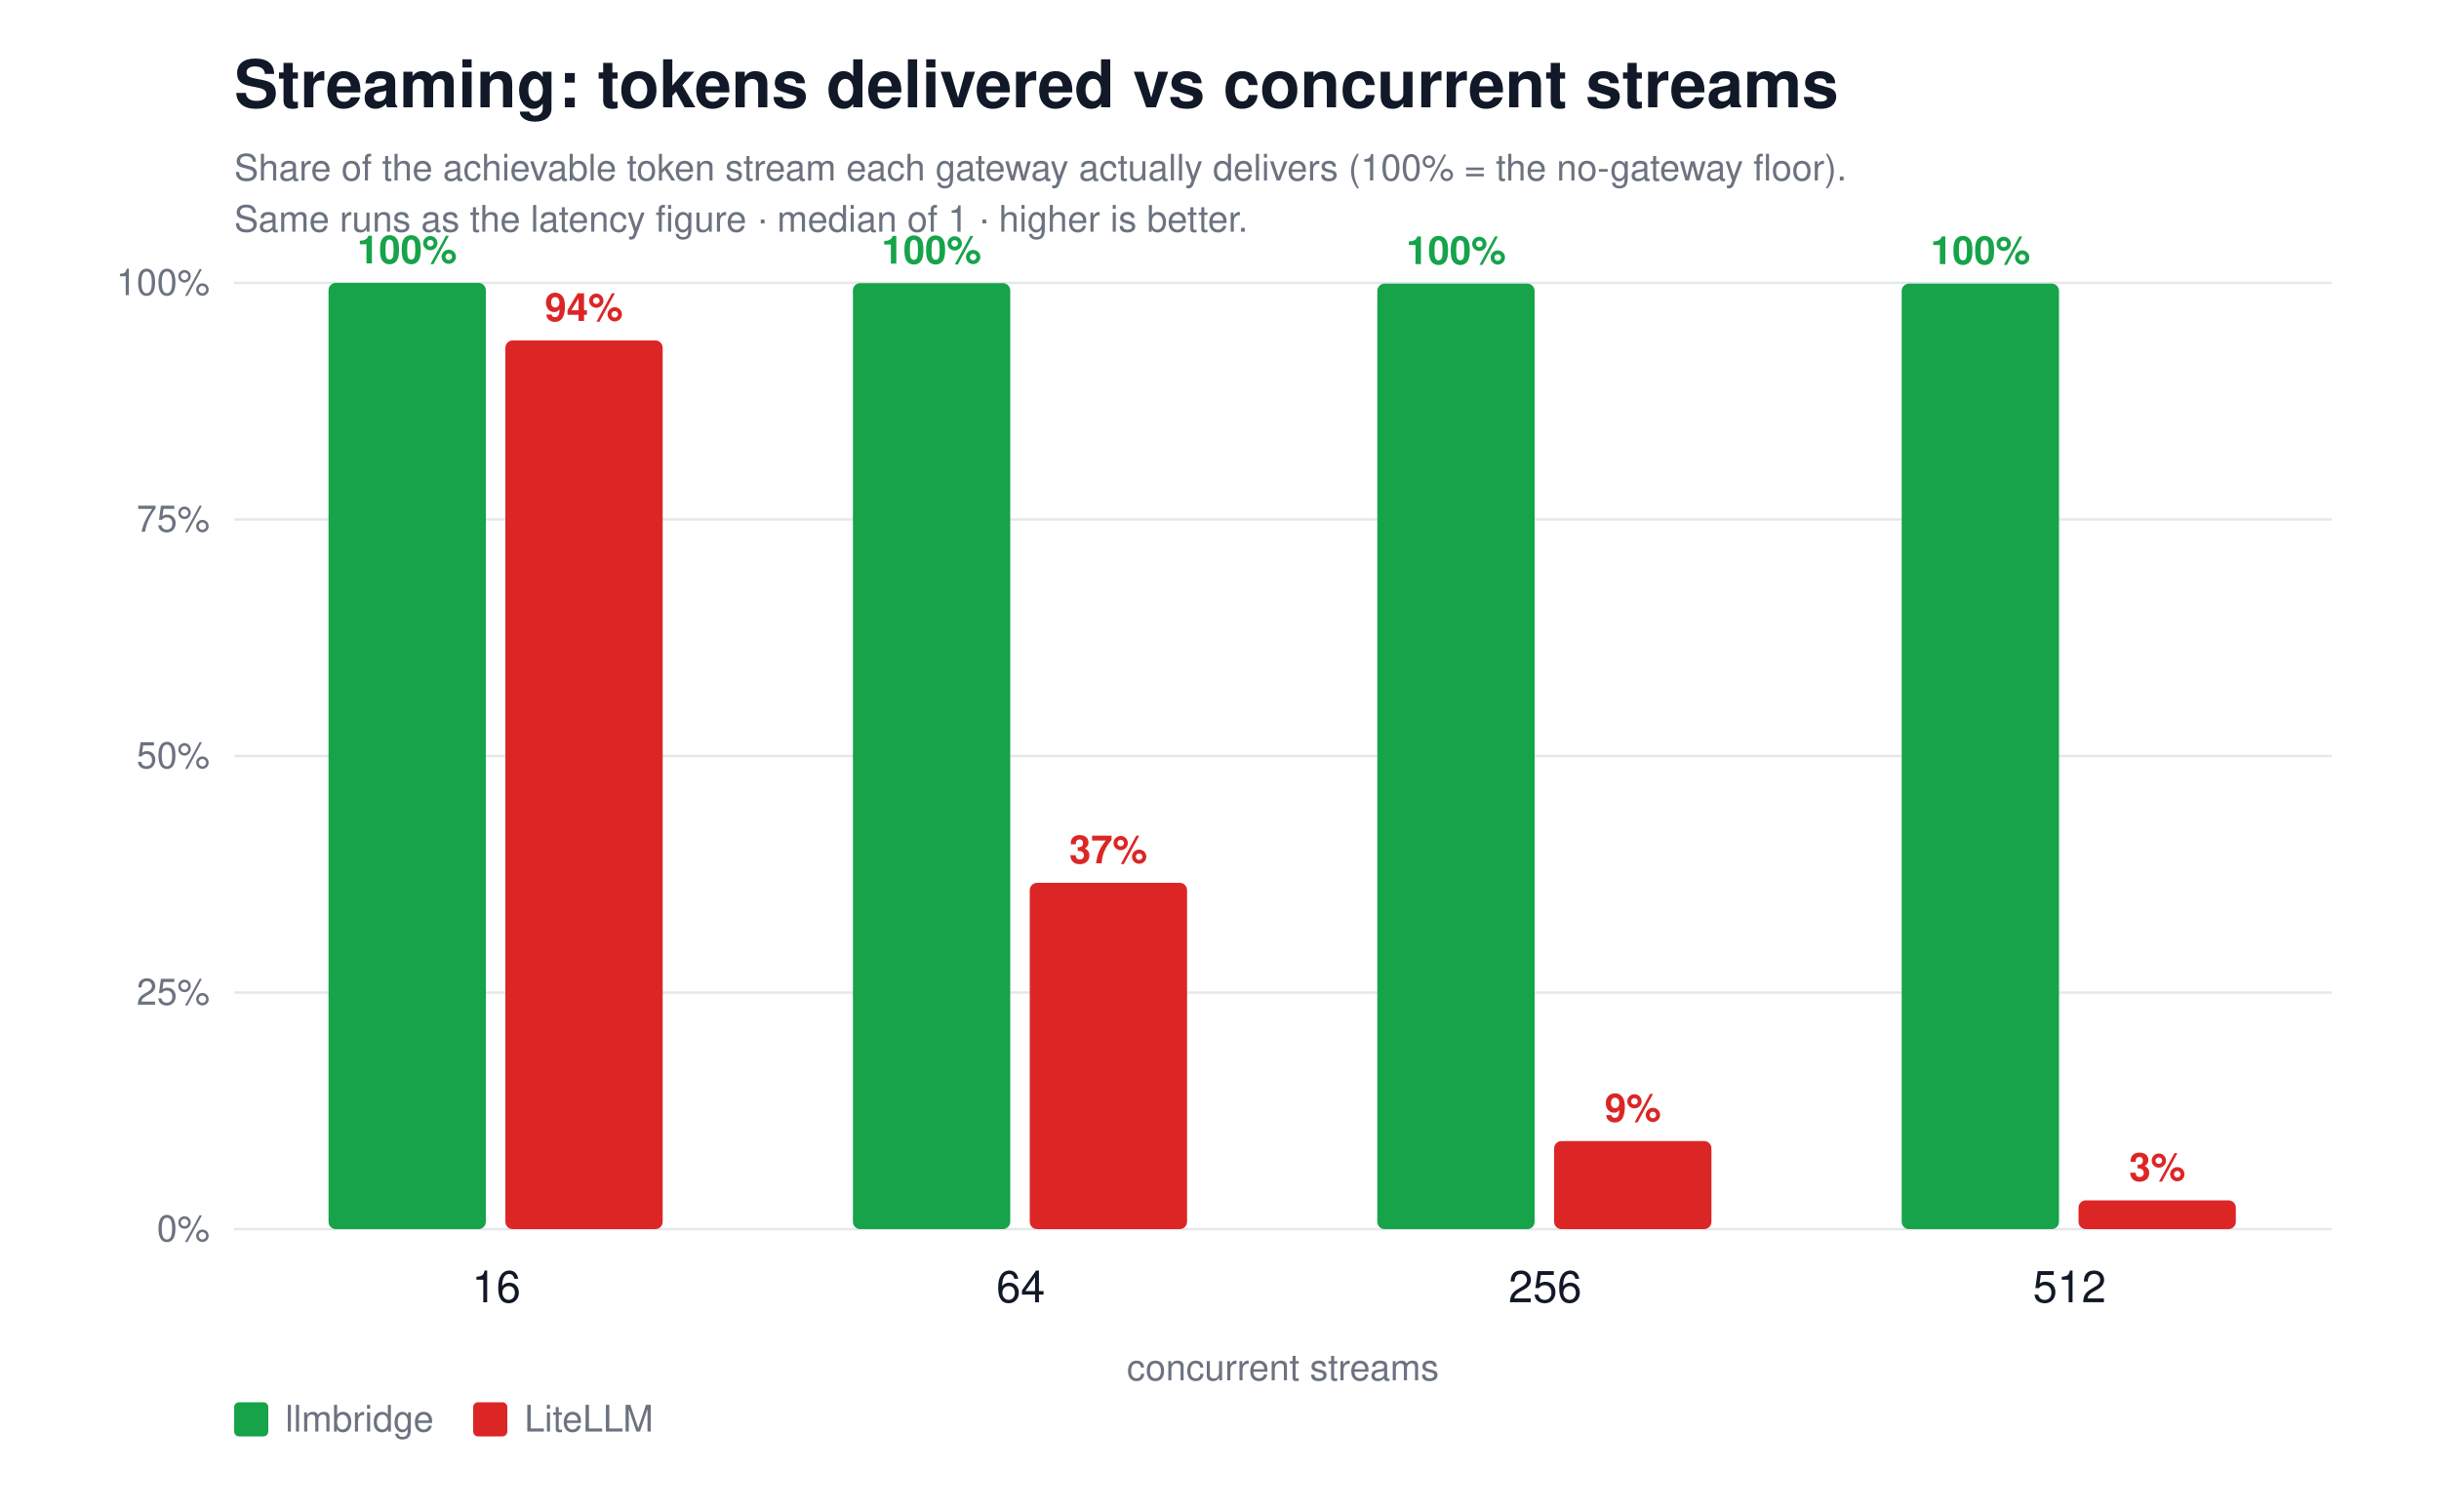
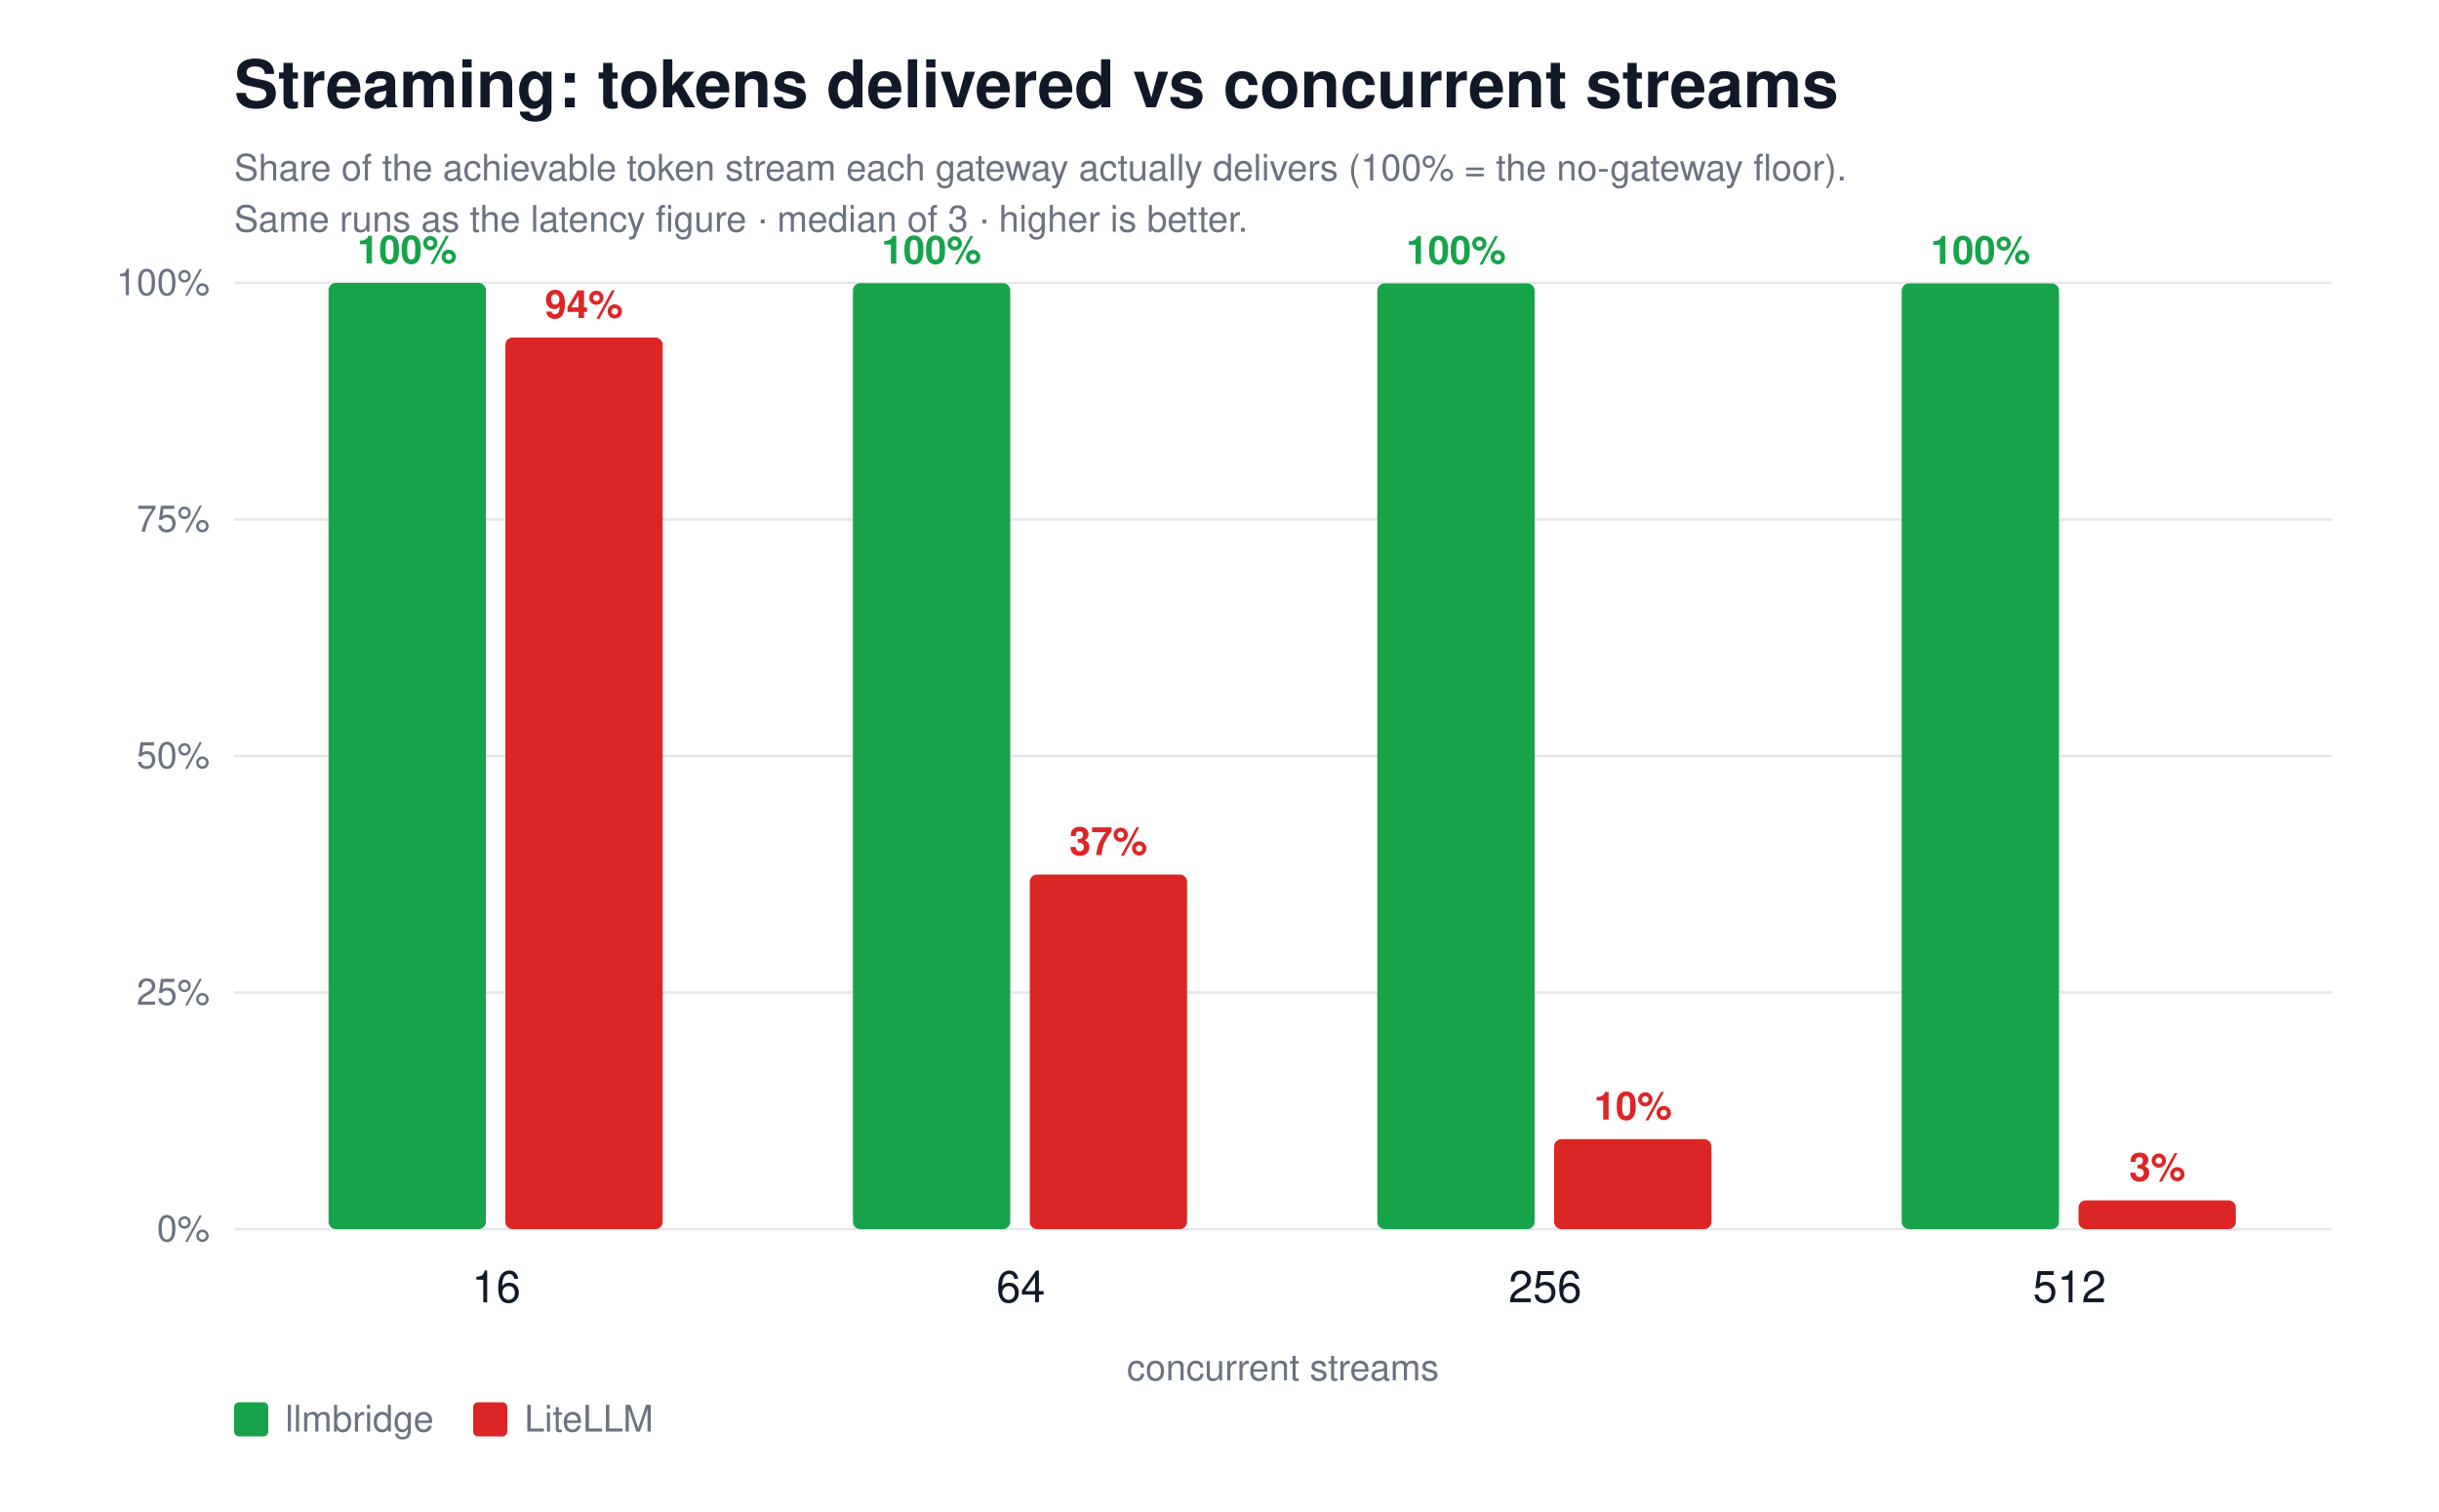
<svg xmlns="http://www.w3.org/2000/svg" width="1000" height="620" viewBox="0 0 1000 620" font-family="-apple-system,Segoe UI,Helvetica,Arial,sans-serif">
  <rect width="1000" height="620" fill="white" />
  <text x="96" y="44" font-size="27" font-weight="700" fill="#111827">Streaming: tokens delivered vs concurrent streams</text>
  <text x="96" y="74" font-size="15" fill="#6b7280">Share of the achievable token stream each gateway actually delivers (100% = the no-gateway floor).</text>
-   <text x="96" y="95" font-size="15" fill="#6b7280">Same runs as the latency figure · median of 1 · higher is better.</text>
+   <text x="96" y="95" font-size="15" fill="#6b7280">Same runs as the latency figure · median of 3 · higher is better.</text>
  <line x1="96" y1="504.0" x2="956" y2="504.0" stroke="#e5e7eb" stroke-width="1" />
  <text x="86" y="509.0" font-size="15" fill="#6b7280" text-anchor="end">0%</text>
  <line x1="96" y1="407.0" x2="956" y2="407.0" stroke="#e5e7eb" stroke-width="1" />
  <text x="86" y="412.0" font-size="15" fill="#6b7280" text-anchor="end">25%</text>
  <line x1="96" y1="310.0" x2="956" y2="310.0" stroke="#e5e7eb" stroke-width="1" />
  <text x="86" y="315.0" font-size="15" fill="#6b7280" text-anchor="end">50%</text>
  <line x1="96" y1="213.0" x2="956" y2="213.0" stroke="#e5e7eb" stroke-width="1" />
  <text x="86" y="218.0" font-size="15" fill="#6b7280" text-anchor="end">75%</text>
  <line x1="96" y1="116.0" x2="956" y2="116.0" stroke="#e5e7eb" stroke-width="1" />
  <text x="86" y="121.0" font-size="15" fill="#6b7280" text-anchor="end">100%</text>
  <rect x="134.7" y="116.0" width="64.5" height="388.0" fill="#16a34a" rx="3" />
  <text x="166.9" y="108.0" font-size="16" font-weight="600" fill="#16a34a" text-anchor="middle">100%</text>
-   <rect x="207.2" y="139.6" width="64.5" height="364.4" fill="#dc2626" rx="3" />
-   <text x="239.4" y="131.6" font-size="16" font-weight="600" fill="#dc2626" text-anchor="middle">94%</text>
+   <rect x="207.2" y="138.4" width="64.5" height="365.6" fill="#dc2626" rx="3" />
+   <text x="239.4" y="130.4" font-size="16" font-weight="600" fill="#dc2626" text-anchor="middle">94%</text>
  <text x="203.5" y="534.0" font-size="18" fill="#111827" text-anchor="middle">16</text>
  <rect x="349.7" y="116.1" width="64.5" height="387.9" fill="#16a34a" rx="3" />
  <text x="381.9" y="108.1" font-size="16" font-weight="600" fill="#16a34a" text-anchor="middle">100%</text>
-   <rect x="422.2" y="362.0" width="64.5" height="142.0" fill="#dc2626" rx="3" />
-   <text x="454.4" y="354.0" font-size="16" font-weight="600" fill="#dc2626" text-anchor="middle">37%</text>
+   <rect x="422.2" y="358.6" width="64.5" height="145.4" fill="#dc2626" rx="3" />
+   <text x="454.4" y="350.6" font-size="16" font-weight="600" fill="#dc2626" text-anchor="middle">37%</text>
  <text x="418.5" y="534.0" font-size="18" fill="#111827" text-anchor="middle">64</text>
-   <rect x="564.7" y="116.3" width="64.5" height="387.7" fill="#16a34a" rx="3" />
-   <text x="597.0" y="108.3" font-size="16" font-weight="600" fill="#16a34a" text-anchor="middle">100%</text>
-   <rect x="637.2" y="467.9" width="64.5" height="36.1" fill="#dc2626" rx="3" />
-   <text x="669.5" y="459.9" font-size="16" font-weight="600" fill="#dc2626" text-anchor="middle">9%</text>
+   <rect x="564.7" y="116.2" width="64.5" height="387.8" fill="#16a34a" rx="3" />
+   <text x="597.0" y="108.2" font-size="16" font-weight="600" fill="#16a34a" text-anchor="middle">100%</text>
+   <rect x="637.2" y="467.1" width="64.5" height="36.9" fill="#dc2626" rx="3" />
+   <text x="669.5" y="459.1" font-size="16" font-weight="600" fill="#dc2626" text-anchor="middle">10%</text>
  <text x="633.5" y="534.0" font-size="18" fill="#111827" text-anchor="middle">256</text>
-   <rect x="779.7" y="116.3" width="64.5" height="387.7" fill="#16a34a" rx="3" />
-   <text x="812.0" y="108.3" font-size="16" font-weight="600" fill="#16a34a" text-anchor="middle">100%</text>
+   <rect x="779.7" y="116.2" width="64.5" height="387.8" fill="#16a34a" rx="3" />
+   <text x="812.0" y="108.2" font-size="16" font-weight="600" fill="#16a34a" text-anchor="middle">100%</text>
  <rect x="852.2" y="492.2" width="64.5" height="11.8" fill="#dc2626" rx="3" />
  <text x="884.5" y="484.2" font-size="16" font-weight="600" fill="#dc2626" text-anchor="middle">3%</text>
  <text x="848.5" y="534.0" font-size="18" fill="#111827" text-anchor="middle">512</text>
  <text x="526.0" y="566.0" font-size="15" fill="#6b7280" text-anchor="middle">concurrent streams</text>
  <rect x="96" y="575" width="14" height="14" fill="#16a34a" rx="2" />
  <text x="117" y="587" font-size="15" fill="#6b7280">llmbridge</text>
  <rect x="194" y="575" width="14" height="14" fill="#dc2626" rx="2" />
  <text x="215" y="587" font-size="15" fill="#6b7280">LiteLLM</text>
</svg>
